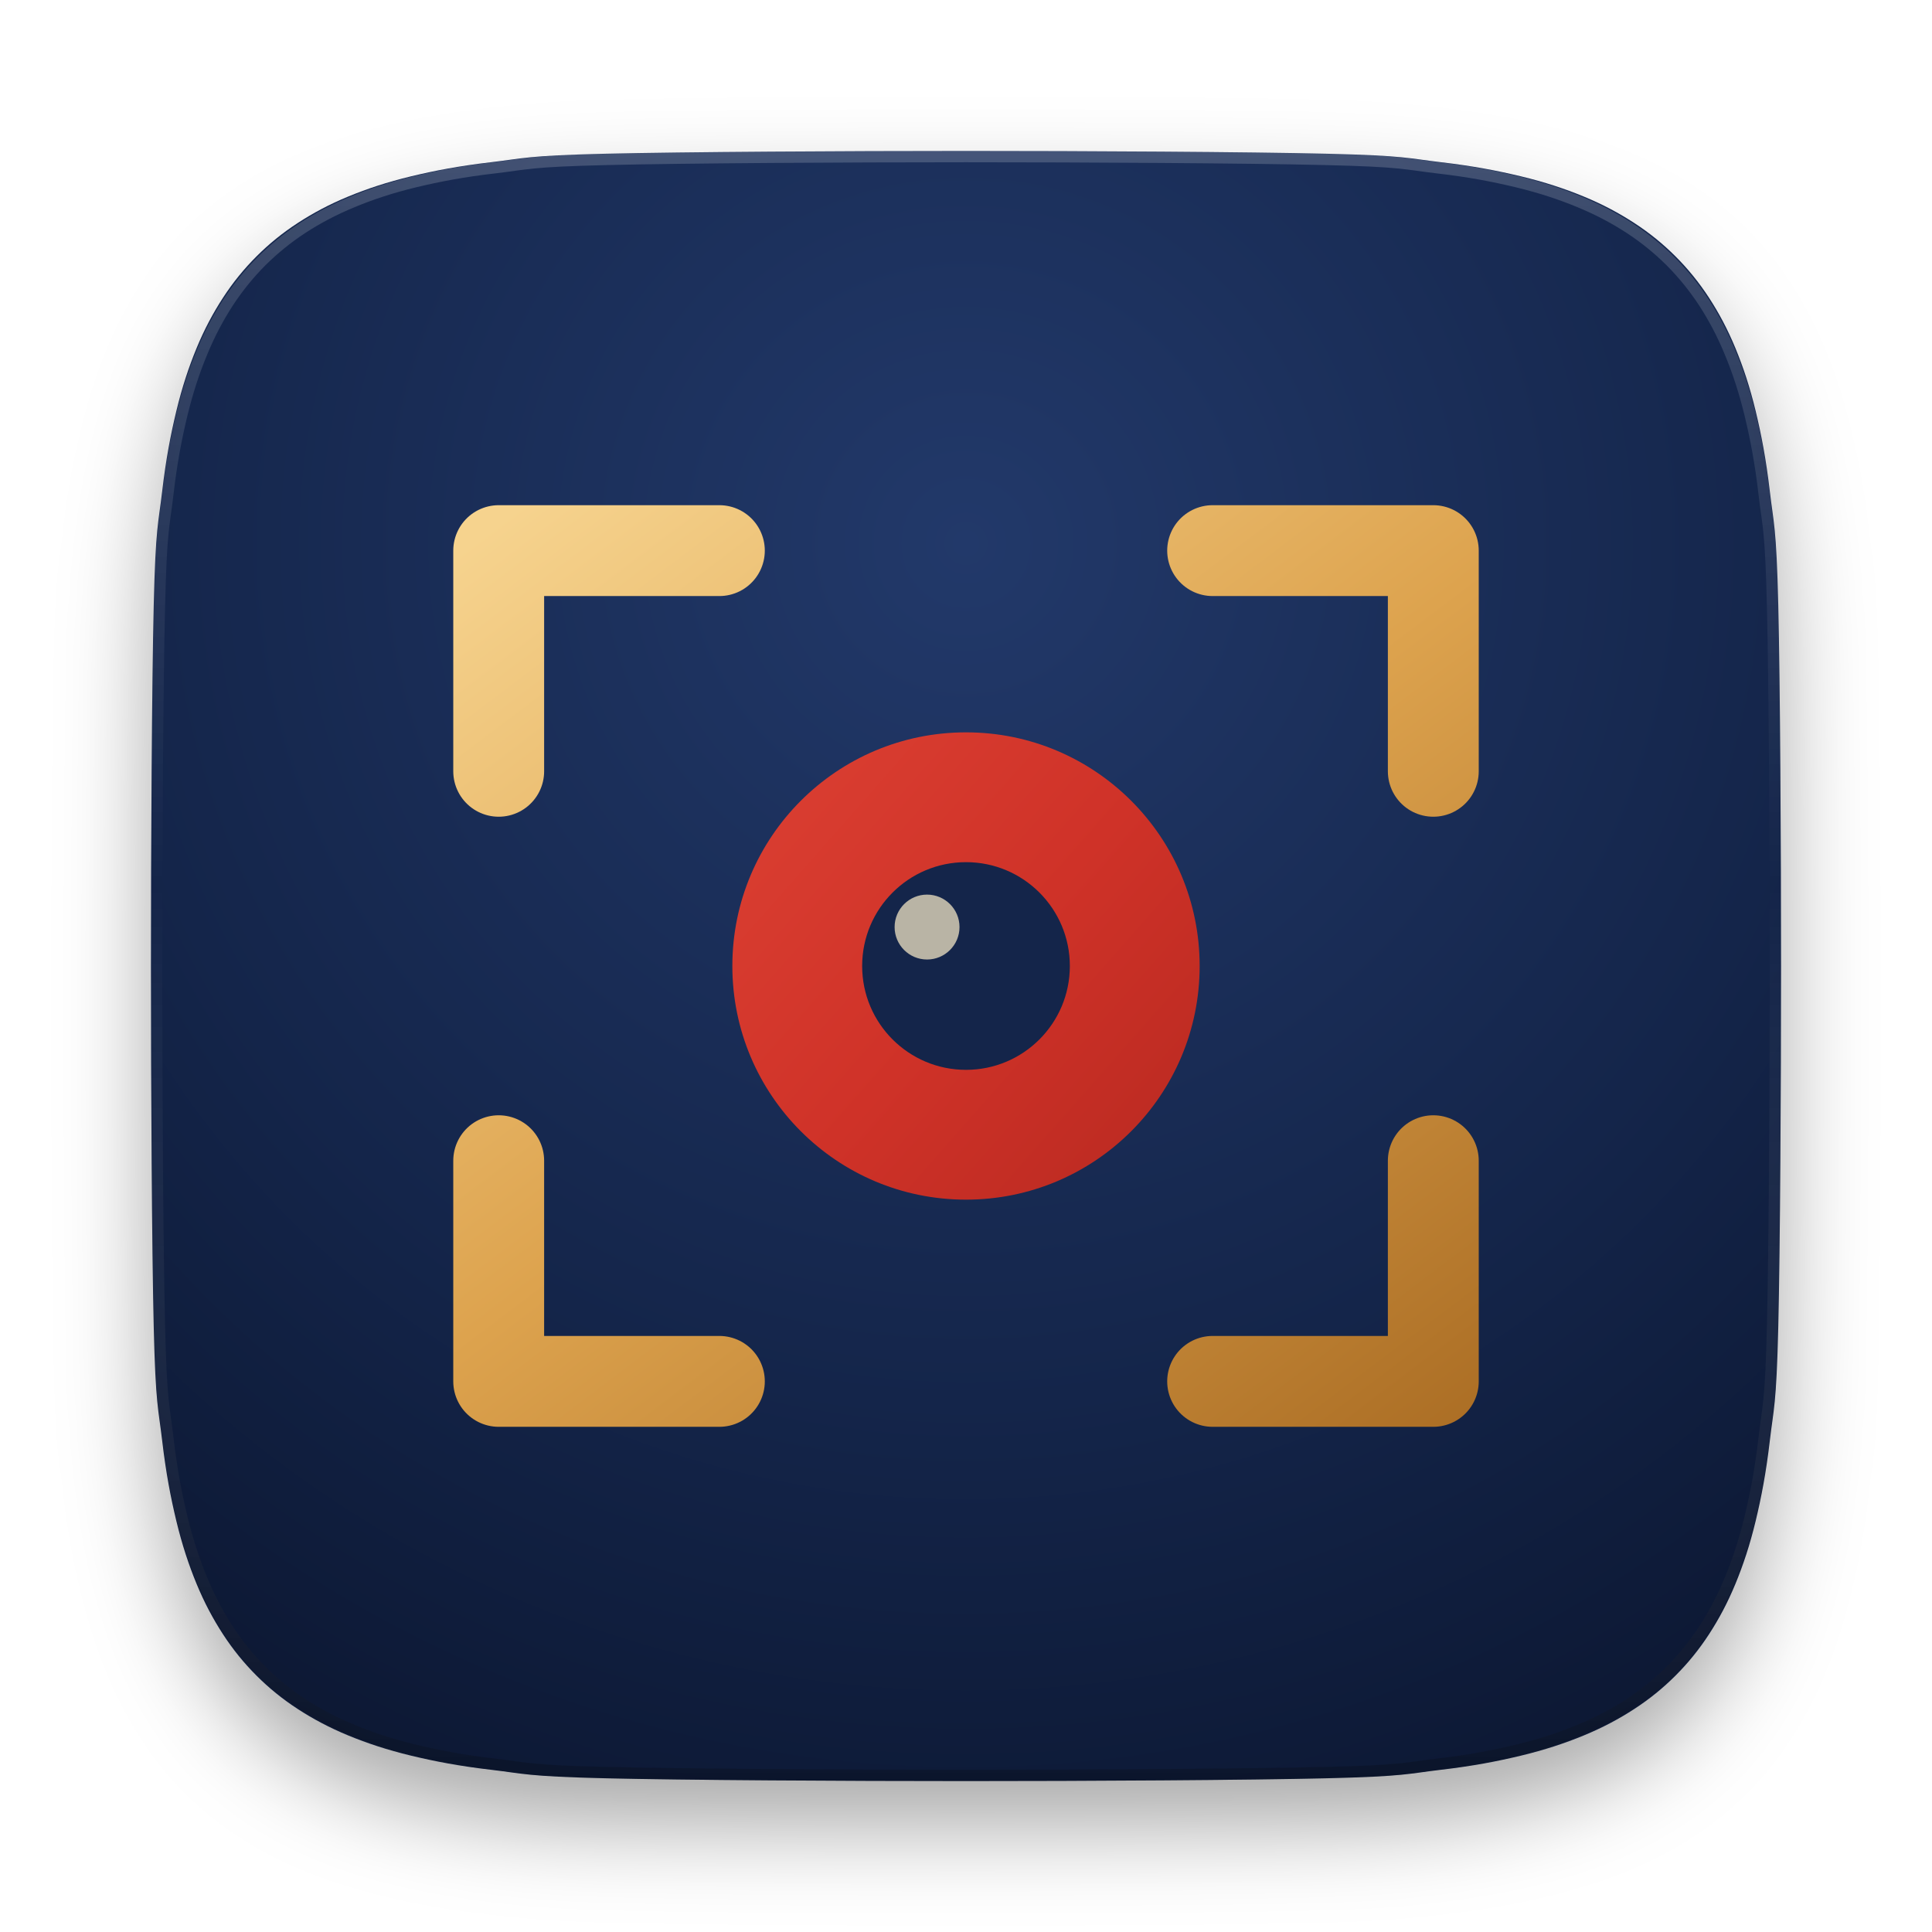
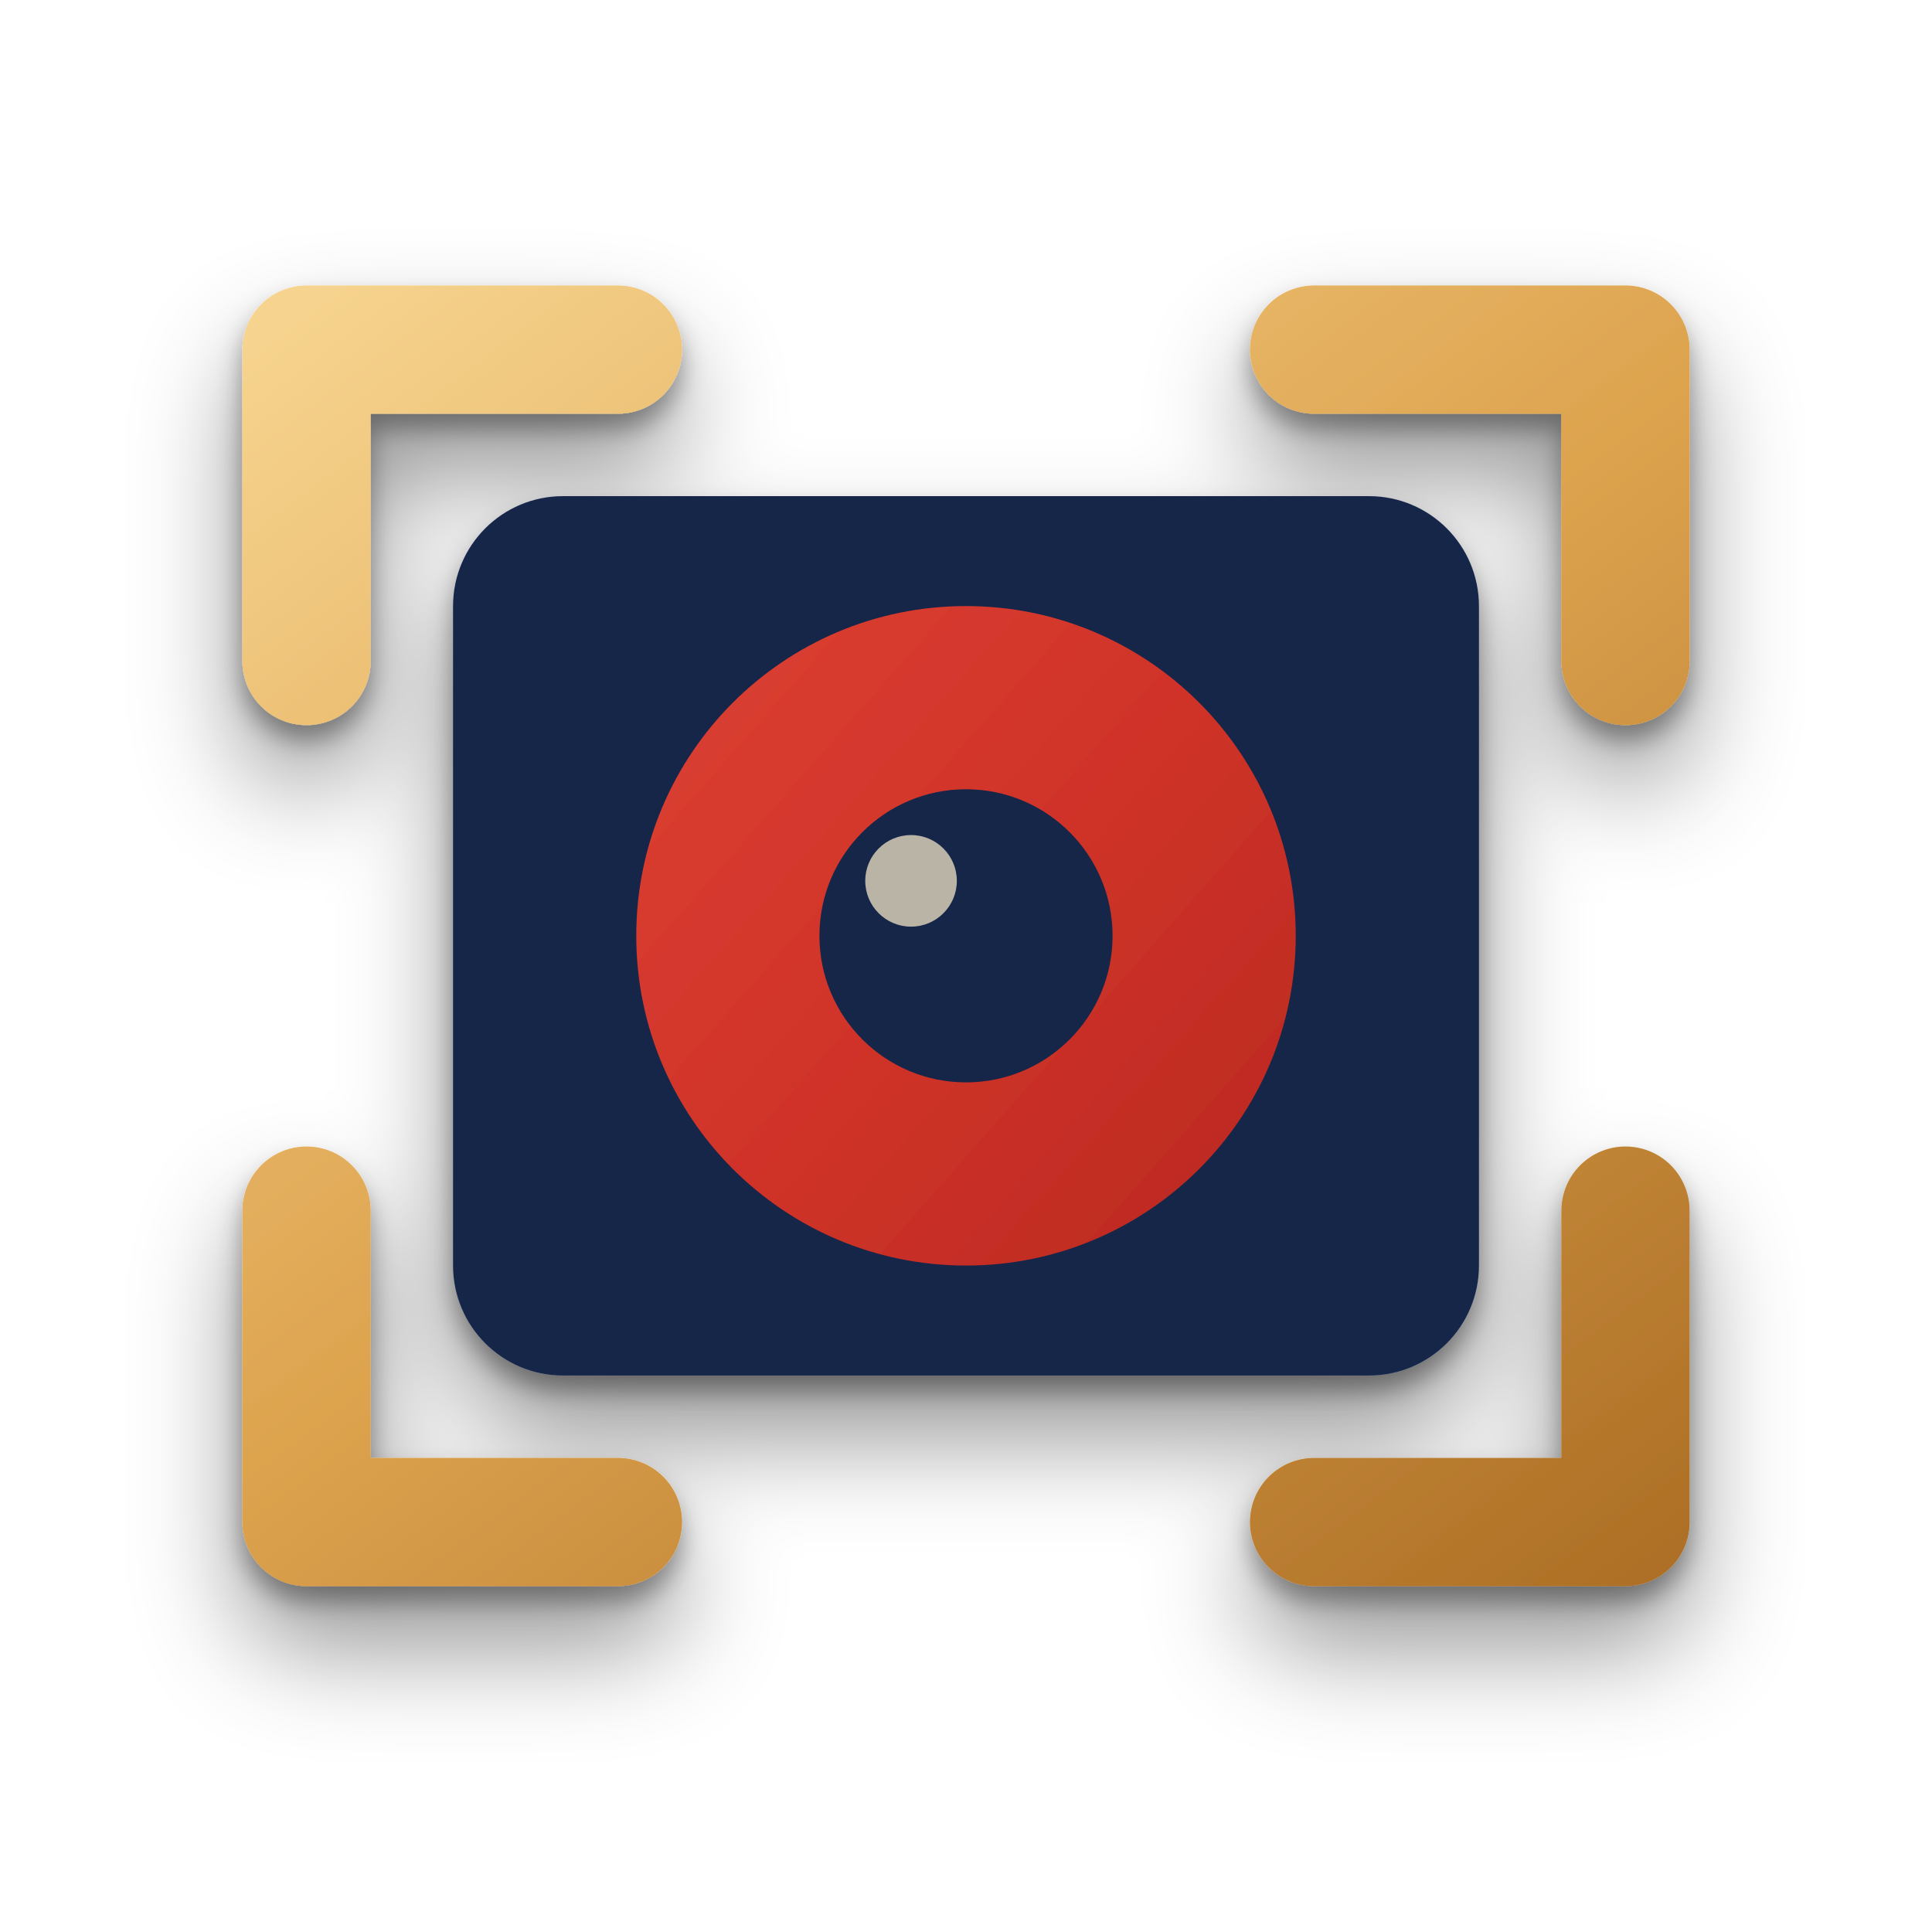
<svg xmlns="http://www.w3.org/2000/svg" viewBox="0 0 256 256" width="256" height="256">
  <defs>
    <linearGradient id="il-bronze" x1="58" y1="58" x2="188" y2="230" gradientUnits="userSpaceOnUse">
      <stop offset="0" stop-color="#F6D38E" />
      <stop offset="0.45" stop-color="#DDA34E" />
      <stop offset="1" stop-color="#A5671F" />
    </linearGradient>
    <linearGradient id="il-crest" x1="48" y1="34" x2="218" y2="184" gradientUnits="userSpaceOnUse">
      <stop offset="0" stop-color="#EE5442" />
      <stop offset="0.55" stop-color="#CF3228" />
      <stop offset="1" stop-color="#9E1F18" />
    </linearGradient>
-     <radialGradient id="il-navy" cx="128" cy="72" r="190" gradientUnits="userSpaceOnUse">
-       <stop offset="0" stop-color="#22396A" />
-       <stop offset="0.6" stop-color="#14254A" />
-       <stop offset="1" stop-color="#0B1630" />
-     </radialGradient>
-     <linearGradient id="il-rim" x1="0" y1="20" x2="0" y2="236" gradientUnits="userSpaceOnUse">
-       <stop offset="0" stop-color="#FFFFFF" stop-opacity="0.18" />
-       <stop offset="0.45" stop-color="#FFFFFF" stop-opacity="0" />
-       <stop offset="1" stop-color="#000000" stop-opacity="0.22" />
-     </linearGradient>
-     <filter id="il-shadow" x="-25%" y="-10%" width="150%" height="155%">
-       <feGaussianBlur in="SourceAlpha" stdDeviation="6" />
-       <feOffset dx="0" dy="6" />
-       <feComponentTransfer>
-         <feFuncA type="linear" slope="0.34" />
+     <filter id="il-drop" filterUnits="userSpaceOnUse" x="-20" y="-20" width="296" height="300">
+       <feGaussianBlur in="SourceAlpha" stdDeviation="7" result="b1" />
+       <feOffset in="b1" dy="8" result="o1" />
+       <feComponentTransfer in="o1" result="s1">
+         <feFuncA type="linear" slope="0.42" />
      </feComponentTransfer>
+       <feGaussianBlur in="SourceAlpha" stdDeviation="1.6" result="b2" />
+       <feOffset in="b2" dy="2" result="o2" />
+       <feComponentTransfer in="o2" result="s2">
+         <feFuncA type="linear" slope="0.35" />
+       </feComponentTransfer>
+       <feMerge>
+         <feMergeNode in="s1" />
+         <feMergeNode in="s2" />
+         <feMergeNode in="SourceGraphic" />
+       </feMerge>
    </filter>
-     <clipPath id="il-tile">
-       <path d="M236 128 C236 143.94 235.88 165.35 235.63 175.83 C235.38 186.31 235.01 186.61 234.51 190.9 C234.01 195.18 233.39 198.39 232.63 201.55 C231.87 204.7 230.99 207.35 229.96 209.85 C228.93 212.35 227.77 214.52 226.45 216.55 C225.13 218.58 223.67 220.37 222.02 222.02 C220.37 223.67 218.58 225.13 216.55 226.45 C214.52 227.77 212.35 228.93 209.85 229.96 C207.35 230.99 204.7 231.87 201.55 232.63 C198.39 233.39 195.18 234.01 190.9 234.51 C186.61 235.01 186.31 235.38 175.83 235.63 C165.35 235.88 143.94 236 128 236 C112.06 236 90.65 235.88 80.17 235.63 C69.69 235.38 69.39 235.01 65.1 234.51 C60.82 234.01 57.61 233.39 54.45 232.63 C51.3 231.87 48.65 230.99 46.15 229.96 C43.65 228.93 41.48 227.77 39.45 226.45 C37.42 225.13 35.63 223.67 33.98 222.02 C32.33 220.37 30.87 218.58 29.55 216.55 C28.23 214.52 27.07 212.35 26.04 209.85 C25.01 207.35 24.13 204.7 23.37 201.55 C22.61 198.39 21.99 195.18 21.49 190.9 C20.99 186.61 20.62 186.31 20.37 175.83 C20.12 165.35 20 143.94 20 128 C20 112.06 20.12 90.65 20.37 80.17 C20.62 69.69 20.99 69.39 21.49 65.1 C21.99 60.82 22.61 57.61 23.37 54.45 C24.13 51.3 25.01 48.65 26.04 46.15 C27.07 43.65 28.23 41.48 29.55 39.45 C30.87 37.42 32.33 35.63 33.98 33.98 C35.63 32.33 37.42 30.87 39.45 29.55 C41.48 28.23 43.65 27.07 46.15 26.04 C48.65 25.01 51.3 24.13 54.45 23.37 C57.61 22.61 60.82 21.99 65.1 21.49 C69.39 20.99 69.69 20.62 80.17 20.37 C90.65 20.12 112.06 20 128 20 C143.94 20 165.35 20.12 175.83 20.37 C186.31 20.62 186.61 20.99 190.9 21.49 C195.18 21.99 198.39 22.61 201.55 23.37 C204.7 24.13 207.35 25.01 209.85 26.04 C212.35 27.07 214.52 28.23 216.55 29.55 C218.58 30.87 220.37 32.33 222.02 33.98 C223.67 35.63 225.13 37.42 226.45 39.45 C227.77 41.48 228.93 43.65 229.96 46.15 C230.99 48.65 231.87 51.3 232.63 54.45 C233.39 57.61 234.01 60.82 234.51 65.1 C235.01 69.39 235.38 69.69 235.63 80.17 C235.88 90.65 236 112.06 236 128 Z" />
-     </clipPath>
  </defs>
-   <path fill="#0B1630" filter="url(#il-shadow)" d="M236 128 C236 143.94 235.88 165.35 235.63 175.83 C235.38 186.31 235.01 186.61 234.51 190.9 C234.01 195.18 233.39 198.39 232.63 201.55 C231.87 204.7 230.99 207.35 229.96 209.85 C228.93 212.35 227.77 214.52 226.45 216.55 C225.13 218.58 223.67 220.37 222.02 222.02 C220.37 223.67 218.58 225.13 216.55 226.45 C214.52 227.77 212.35 228.93 209.85 229.96 C207.35 230.99 204.7 231.87 201.55 232.63 C198.39 233.39 195.18 234.01 190.9 234.51 C186.61 235.01 186.31 235.38 175.83 235.63 C165.35 235.88 143.94 236 128 236 C112.06 236 90.65 235.88 80.17 235.63 C69.69 235.38 69.39 235.01 65.1 234.51 C60.82 234.01 57.61 233.39 54.45 232.63 C51.3 231.87 48.65 230.99 46.15 229.96 C43.65 228.93 41.48 227.77 39.45 226.45 C37.42 225.13 35.63 223.67 33.98 222.02 C32.33 220.37 30.87 218.58 29.55 216.55 C28.23 214.52 27.07 212.35 26.04 209.85 C25.01 207.35 24.13 204.7 23.37 201.55 C22.61 198.39 21.99 195.18 21.49 190.9 C20.99 186.61 20.62 186.31 20.37 175.83 C20.12 165.35 20 143.94 20 128 C20 112.06 20.12 90.65 20.37 80.17 C20.62 69.69 20.99 69.39 21.49 65.1 C21.99 60.82 22.61 57.61 23.37 54.45 C24.13 51.3 25.01 48.65 26.04 46.15 C27.07 43.65 28.23 41.48 29.55 39.45 C30.87 37.42 32.33 35.63 33.98 33.98 C35.63 32.33 37.42 30.87 39.45 29.55 C41.48 28.23 43.65 27.07 46.15 26.04 C48.65 25.01 51.3 24.13 54.45 23.37 C57.61 22.61 60.82 21.99 65.1 21.49 C69.39 20.99 69.69 20.62 80.17 20.37 C90.65 20.12 112.06 20 128 20 C143.94 20 165.35 20.12 175.83 20.37 C186.31 20.62 186.61 20.99 190.9 21.49 C195.18 21.99 198.39 22.61 201.55 23.37 C204.7 24.13 207.35 25.01 209.85 26.04 C212.35 27.07 214.52 28.23 216.55 29.55 C218.58 30.87 220.37 32.33 222.02 33.98 C223.67 35.63 225.13 37.42 226.45 39.45 C227.77 41.48 228.93 43.65 229.96 46.15 C230.99 48.65 231.87 51.3 232.63 54.45 C233.39 57.61 234.01 60.82 234.51 65.1 C235.01 69.39 235.38 69.69 235.63 80.17 C235.88 90.65 236 112.06 236 128 Z" />
-   <path fill="url(#il-navy)" d="M236 128 C236 143.94 235.88 165.35 235.63 175.83 C235.38 186.31 235.01 186.61 234.51 190.9 C234.01 195.18 233.39 198.39 232.63 201.55 C231.87 204.7 230.99 207.35 229.96 209.85 C228.93 212.35 227.77 214.52 226.45 216.55 C225.13 218.58 223.67 220.37 222.02 222.02 C220.37 223.67 218.58 225.13 216.55 226.45 C214.52 227.77 212.35 228.93 209.85 229.96 C207.35 230.99 204.7 231.87 201.55 232.63 C198.39 233.39 195.18 234.01 190.9 234.51 C186.61 235.01 186.31 235.38 175.83 235.63 C165.35 235.88 143.94 236 128 236 C112.06 236 90.65 235.88 80.17 235.63 C69.69 235.38 69.39 235.01 65.1 234.51 C60.82 234.01 57.61 233.39 54.45 232.63 C51.3 231.87 48.65 230.99 46.15 229.96 C43.65 228.93 41.48 227.77 39.45 226.45 C37.42 225.13 35.63 223.67 33.98 222.02 C32.33 220.37 30.87 218.58 29.55 216.55 C28.23 214.52 27.07 212.35 26.04 209.85 C25.01 207.35 24.13 204.7 23.37 201.55 C22.61 198.39 21.99 195.18 21.49 190.9 C20.99 186.61 20.62 186.31 20.37 175.83 C20.12 165.35 20 143.94 20 128 C20 112.06 20.12 90.65 20.37 80.17 C20.62 69.69 20.99 69.39 21.49 65.1 C21.99 60.82 22.61 57.61 23.37 54.45 C24.13 51.3 25.01 48.65 26.04 46.15 C27.07 43.65 28.23 41.48 29.55 39.45 C30.87 37.42 32.33 35.63 33.98 33.98 C35.63 32.33 37.42 30.87 39.45 29.55 C41.48 28.23 43.65 27.07 46.15 26.04 C48.65 25.01 51.3 24.13 54.45 23.37 C57.61 22.61 60.82 21.99 65.1 21.49 C69.39 20.99 69.69 20.62 80.17 20.37 C90.65 20.12 112.06 20 128 20 C143.94 20 165.35 20.12 175.83 20.37 C186.31 20.62 186.61 20.99 190.9 21.49 C195.18 21.99 198.39 22.61 201.55 23.37 C204.7 24.13 207.35 25.01 209.85 26.04 C212.35 27.07 214.52 28.23 216.55 29.55 C218.58 30.87 220.37 32.33 222.02 33.98 C223.67 35.63 225.13 37.42 226.45 39.45 C227.77 41.48 228.93 43.65 229.96 46.15 C230.99 48.65 231.87 51.3 232.63 54.45 C233.39 57.61 234.01 60.82 234.51 65.1 C235.01 69.39 235.38 69.69 235.63 80.17 C235.88 90.65 236 112.06 236 128 Z" />
-   <path fill="none" stroke="url(#il-rim)" stroke-width="1.5" d="M235.25 128 C235.25 143.83 235.13 165.09 234.88 175.5 C234.64 185.91 234.27 186.2 233.77 190.46 C233.28 194.72 232.66 197.9 231.91 201.04 C231.15 204.17 230.28 206.8 229.25 209.28 C228.23 211.76 227.08 213.92 225.77 215.94 C224.45 217.95 223 219.73 221.37 221.37 C219.73 223 217.95 224.45 215.94 225.77 C213.92 227.08 211.76 228.23 209.28 229.25 C206.8 230.28 204.17 231.15 201.04 231.91 C197.9 232.66 194.72 233.28 190.46 233.77 C186.2 234.27 185.91 234.64 175.5 234.88 C165.09 235.13 143.83 235.25 128 235.25 C112.17 235.25 90.91 235.13 80.5 234.88 C70.09 234.64 69.8 234.27 65.54 233.77 C61.28 233.28 58.1 232.66 54.96 231.91 C51.83 231.15 49.2 230.28 46.72 229.25 C44.24 228.23 42.08 227.08 40.06 225.77 C38.05 224.45 36.27 223 34.63 221.37 C33 219.73 31.55 217.95 30.23 215.94 C28.92 213.92 27.77 211.76 26.75 209.28 C25.72 206.8 24.85 204.17 24.09 201.04 C23.34 197.9 22.72 194.72 22.23 190.46 C21.73 186.2 21.36 185.91 21.12 175.5 C20.87 165.09 20.75 143.83 20.75 128 C20.75 112.17 20.87 90.91 21.12 80.5 C21.36 70.09 21.73 69.8 22.23 65.54 C22.72 61.28 23.34 58.1 24.09 54.96 C24.85 51.83 25.72 49.2 26.75 46.72 C27.77 44.24 28.92 42.08 30.23 40.06 C31.55 38.05 33 36.27 34.63 34.63 C36.27 33 38.05 31.55 40.06 30.23 C42.08 28.92 44.24 27.77 46.72 26.75 C49.2 25.72 51.83 24.85 54.96 24.09 C58.1 23.34 61.28 22.72 65.54 22.23 C69.8 21.73 70.09 21.36 80.5 21.12 C90.91 20.87 112.17 20.75 128 20.75 C143.83 20.75 165.09 20.87 175.5 21.12 C185.91 21.36 186.2 21.73 190.46 22.23 C194.72 22.72 197.9 23.34 201.04 24.09 C204.17 24.85 206.8 25.72 209.28 26.75 C211.76 27.77 213.92 28.92 215.94 30.23 C217.95 31.55 219.73 33 221.37 34.63 C223 36.27 224.45 38.05 225.77 40.06 C227.08 42.08 228.23 44.24 229.25 46.72 C230.28 49.2 231.15 51.83 231.91 54.96 C232.66 58.1 233.28 61.28 233.77 65.54 C234.27 69.8 234.64 70.09 234.88 80.5 C235.13 90.91 235.25 112.17 235.25 128 Z" />
-   <g clip-path="url(#il-tile)">
-     <g transform="translate(128 128) scale(0.86) translate(-128 -128)">
+   <g filter="url(#il-drop)">
+     <g transform="translate(128 124) scale(1.2137) translate(-128.00 -128.00)">
+       <rect x="72" y="80" width="112" height="96" rx="12" fill="#14254A" />
      <path fill="none" stroke="url(#il-bronze)" stroke-width="14" stroke-linecap="round" stroke-linejoin="round" d="M56 98 V64 H90 M166 64 H200 V98 M200 158 V192 H166 M90 192 H56 V158" />
      <circle cx="128" cy="128" r="36" fill="url(#il-crest)" />
      <circle cx="128" cy="128" r="16" fill="#14254A" />
      <circle cx="122" cy="122" r="5" fill="#FFF1CC" opacity="0.7" />
    </g>
  </g>
</svg>
